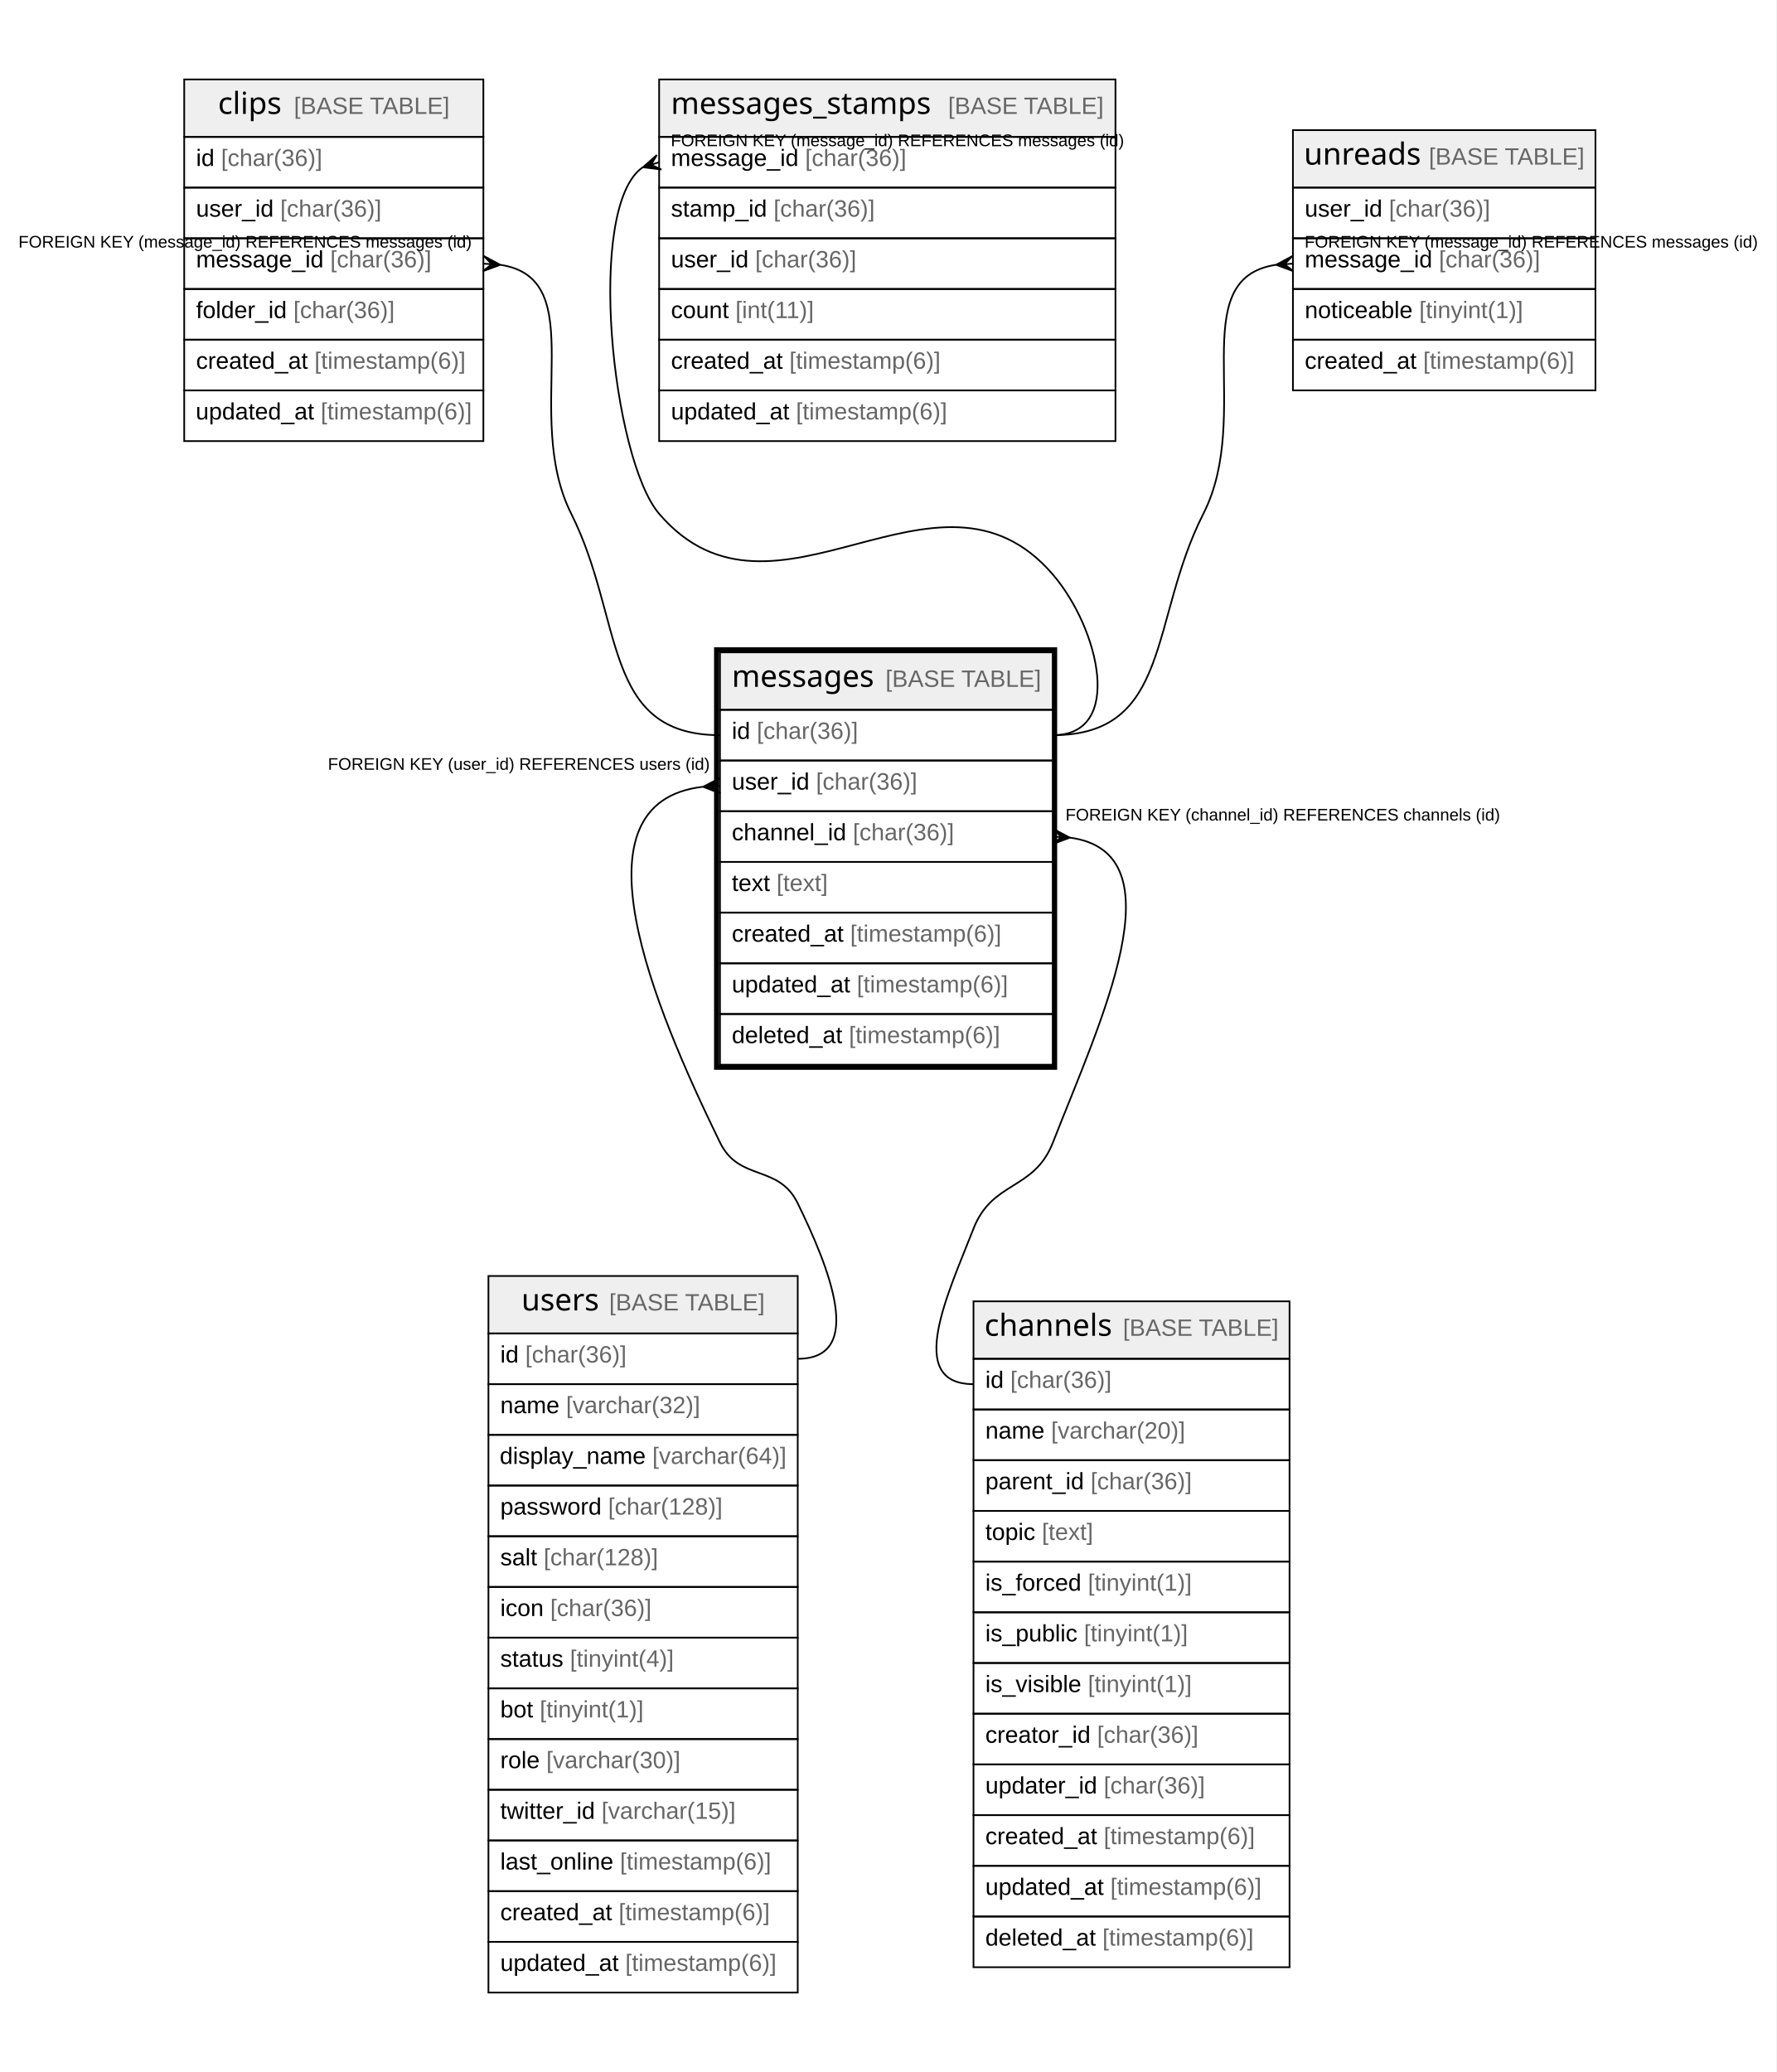
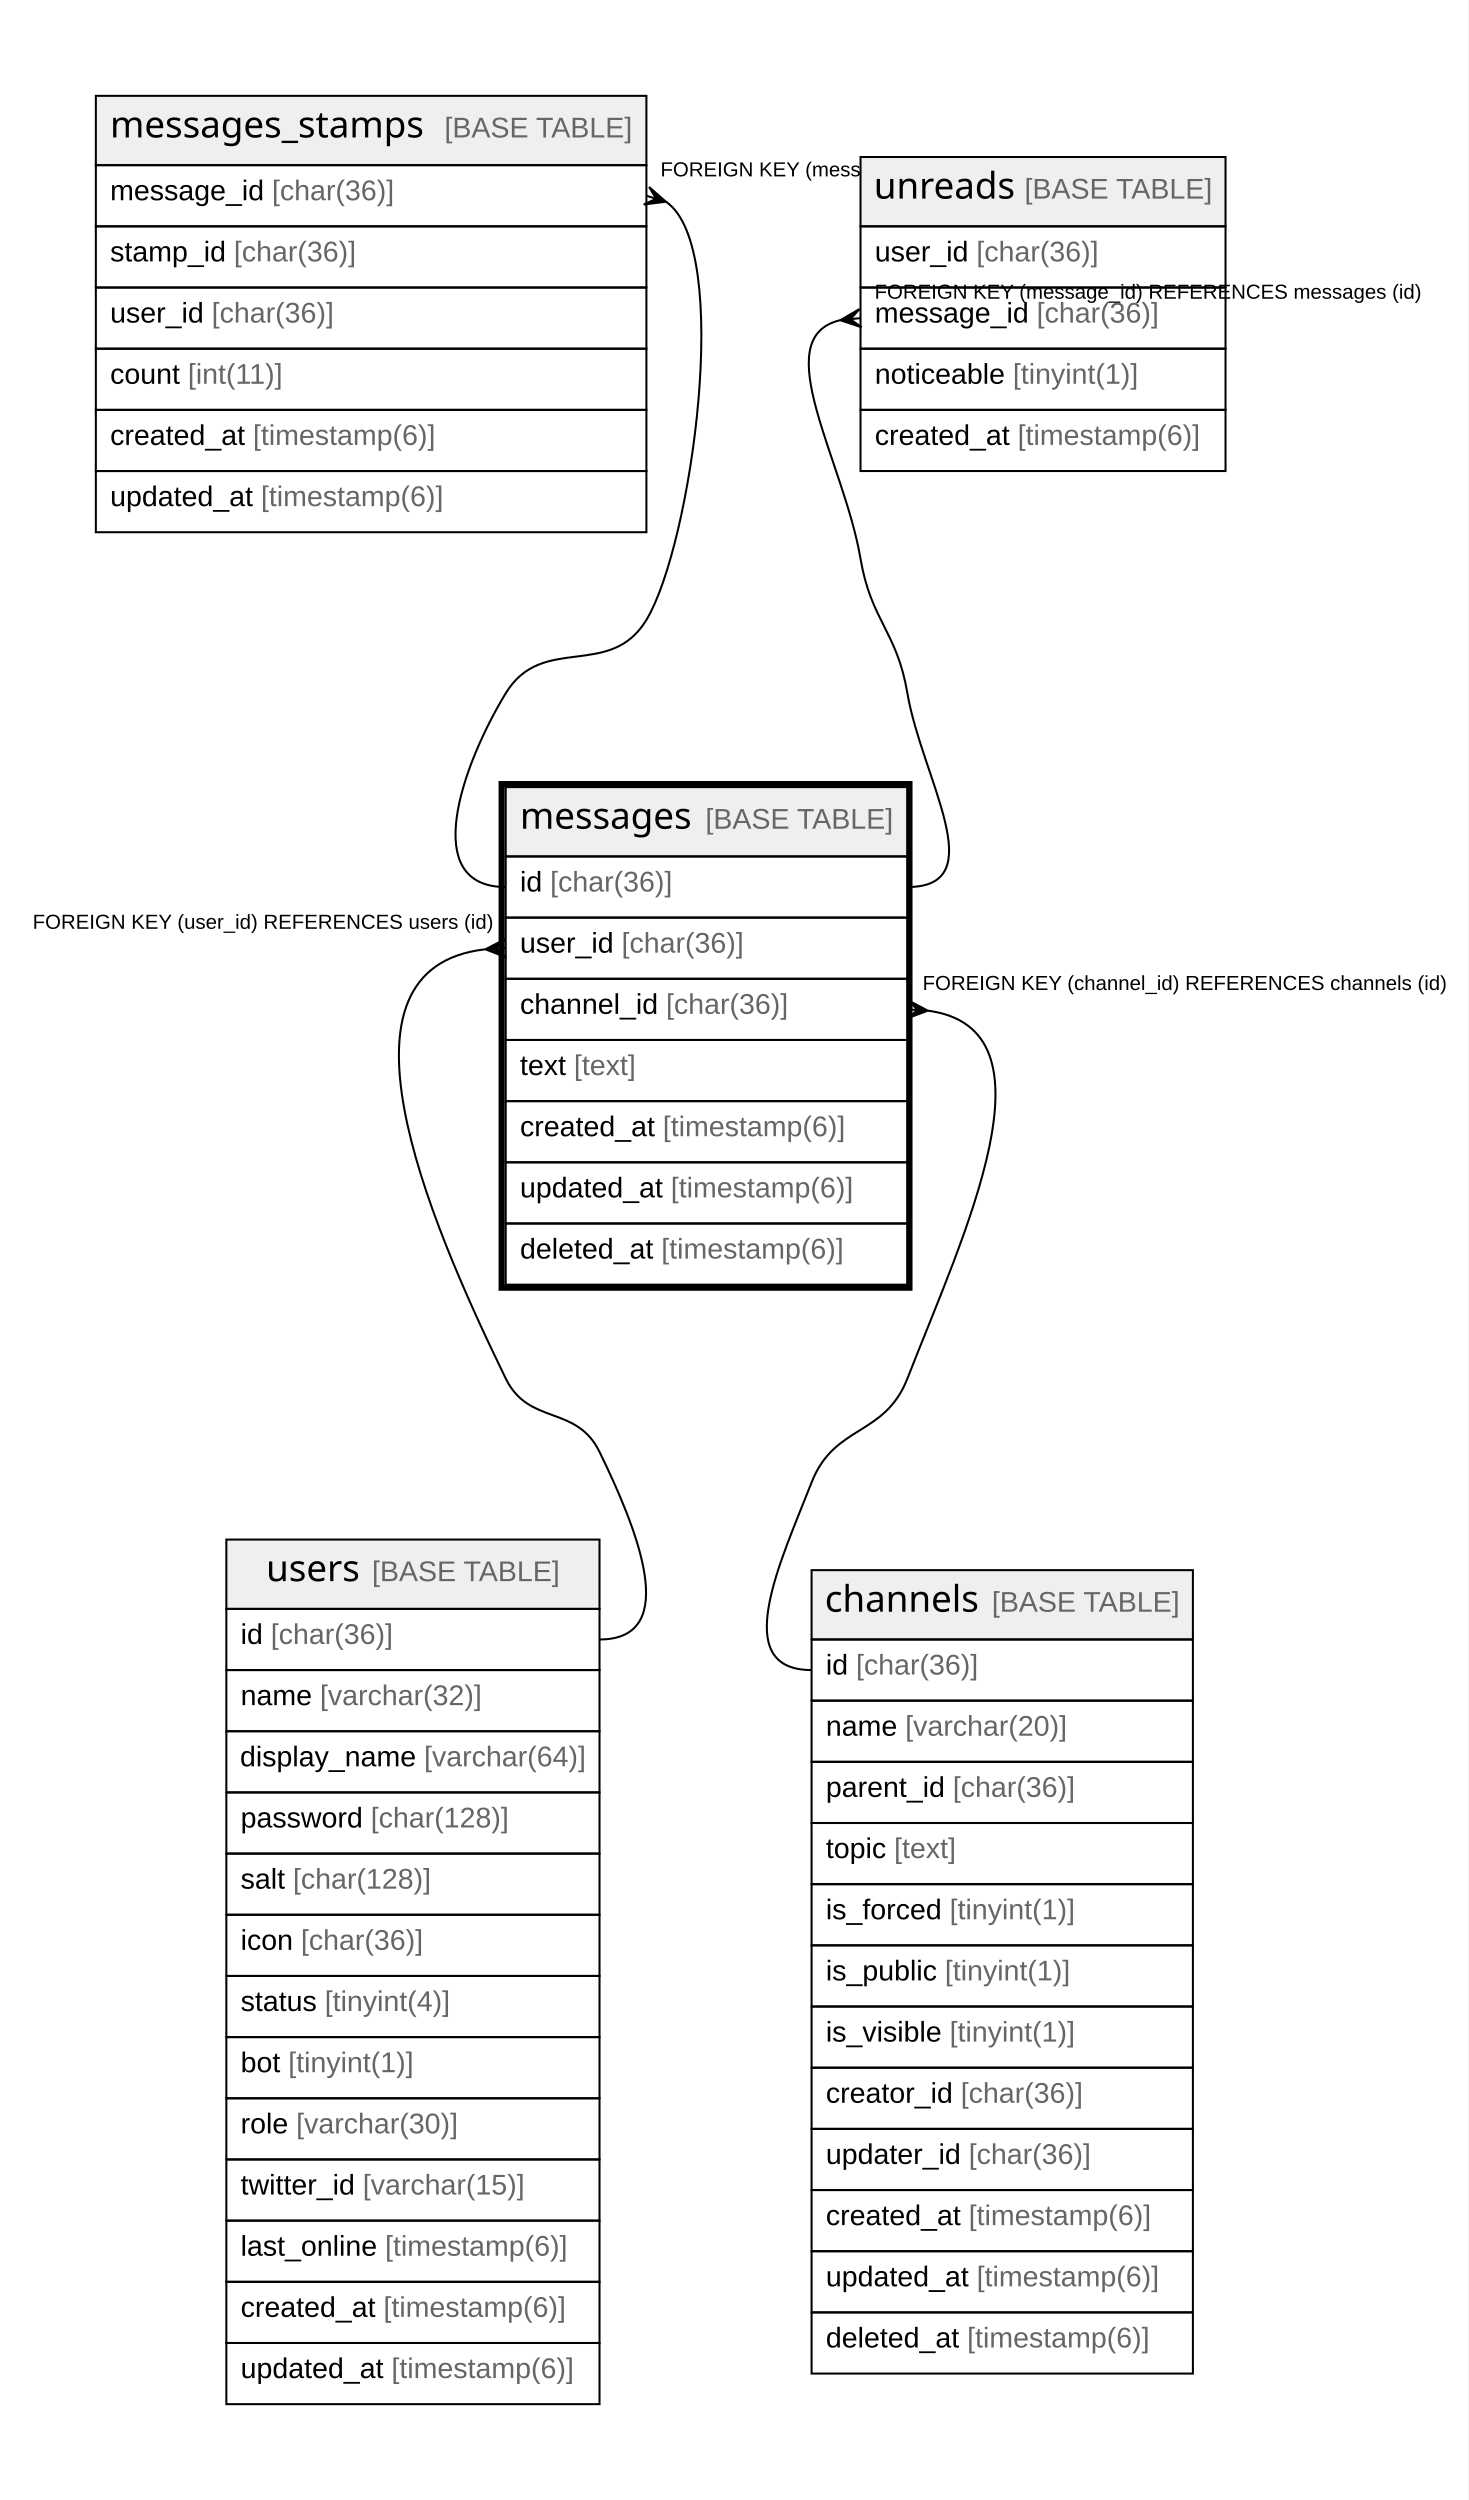
- <svg xmlns="http://www.w3.org/2000/svg" width="1051pt" height="1226pt" viewBox="0.00 0.00 1051.00 1226.00">
+ <svg xmlns="http://www.w3.org/2000/svg" width="720pt" height="1226pt" viewBox="0.00 0.00 720.00 1226.00">
  <g id="graph0" class="graph" transform="scale(1 1) rotate(0) translate(4 1222)">
-     <polygon fill="#ffffff" stroke="transparent" points="-4,4 -4,-1222 1047,-1222 1047,4 -4,4" />
+     <polygon fill="#ffffff" stroke="transparent" points="-4,4 -4,-1222 716,-1222 716,4 -4,4" />
    <g id="node1" class="node">
-       <polygon fill="#efefef" stroke="transparent" points="422,-802 422,-836 619,-836 619,-802 422,-802" />
-       <polygon fill="none" stroke="#000000" points="422,-802 422,-836 619,-836 619,-802 422,-802" />
-       <text text-anchor="start" x="428.983" y="-815.6" font-family="Arial Bold" font-size="18.00" fill="#000000">messages</text>
-       <text text-anchor="start" x="516.047" y="-815.6" font-family="Arial" font-size="14.00" fill="#000000"> </text>
-       <text text-anchor="start" x="519.937" y="-815.6" font-family="Arial" font-size="14.00" fill="#666666">[BASE TABLE]</text>
-       <polygon fill="none" stroke="#000000" points="422,-772 422,-802 619,-802 619,-772 422,-772" />
-       <text text-anchor="start" x="429" y="-784.8" font-family="Arial" font-size="14.00" fill="#000000">id </text>
-       <text text-anchor="start" x="443.786" y="-784.8" font-family="Arial" font-size="14.00" fill="#666666">[char(36)]</text>
-       <polygon fill="none" stroke="#000000" points="422,-742 422,-772 619,-772 619,-742 422,-742" />
-       <text text-anchor="start" x="429" y="-754.8" font-family="Arial" font-size="14.00" fill="#000000">user_id </text>
-       <text text-anchor="start" x="478.807" y="-754.8" font-family="Arial" font-size="14.00" fill="#666666">[char(36)]</text>
-       <polygon fill="none" stroke="#000000" points="422,-712 422,-742 619,-742 619,-712 422,-712" />
-       <text text-anchor="start" x="429" y="-724.8" font-family="Arial" font-size="14.00" fill="#000000">channel_id </text>
-       <text text-anchor="start" x="500.613" y="-724.8" font-family="Arial" font-size="14.00" fill="#666666">[char(36)]</text>
-       <polygon fill="none" stroke="#000000" points="422,-682 422,-712 619,-712 619,-682 422,-682" />
-       <text text-anchor="start" x="429" y="-694.8" font-family="Arial" font-size="14.00" fill="#000000">text </text>
-       <text text-anchor="start" x="455.455" y="-694.8" font-family="Arial" font-size="14.00" fill="#666666">[text]</text>
-       <polygon fill="none" stroke="#000000" points="422,-652 422,-682 619,-682 619,-652 422,-652" />
-       <text text-anchor="start" x="429" y="-664.8" font-family="Arial" font-size="14.00" fill="#000000">created_at </text>
-       <text text-anchor="start" x="499.048" y="-664.8" font-family="Arial" font-size="14.00" fill="#666666">[timestamp(6)]</text>
-       <polygon fill="none" stroke="#000000" points="422,-622 422,-652 619,-652 619,-622 422,-622" />
-       <text text-anchor="start" x="429" y="-634.8" font-family="Arial" font-size="14.00" fill="#000000">updated_at </text>
-       <text text-anchor="start" x="502.958" y="-634.8" font-family="Arial" font-size="14.00" fill="#666666">[timestamp(6)]</text>
-       <polygon fill="none" stroke="#000000" points="422,-592 422,-622 619,-622 619,-592 422,-592" />
-       <text text-anchor="start" x="429" y="-604.8" font-family="Arial" font-size="14.00" fill="#000000">deleted_at </text>
-       <text text-anchor="start" x="498.282" y="-604.8" font-family="Arial" font-size="14.00" fill="#666666">[timestamp(6)]</text>
-       <polygon fill="none" stroke="#000000" stroke-width="3" points="420,-590.5 420,-837.5 620,-837.5 620,-590.5 420,-590.5" />
+       <polygon fill="#efefef" stroke="transparent" points="244,-802 244,-836 441,-836 441,-802 244,-802" />
+       <polygon fill="none" stroke="#000000" points="244,-802 244,-836 441,-836 441,-802 244,-802" />
+       <text text-anchor="start" x="250.983" y="-815.6" font-family="Arial Bold" font-size="18.00" fill="#000000">messages</text>
+       <text text-anchor="start" x="338.047" y="-815.6" font-family="Arial" font-size="14.00" fill="#000000"> </text>
+       <text text-anchor="start" x="341.937" y="-815.6" font-family="Arial" font-size="14.00" fill="#666666">[BASE TABLE]</text>
+       <polygon fill="none" stroke="#000000" points="244,-772 244,-802 441,-802 441,-772 244,-772" />
+       <text text-anchor="start" x="251" y="-784.8" font-family="Arial" font-size="14.00" fill="#000000">id </text>
+       <text text-anchor="start" x="265.786" y="-784.8" font-family="Arial" font-size="14.00" fill="#666666">[char(36)]</text>
+       <polygon fill="none" stroke="#000000" points="244,-742 244,-772 441,-772 441,-742 244,-742" />
+       <text text-anchor="start" x="251" y="-754.8" font-family="Arial" font-size="14.00" fill="#000000">user_id </text>
+       <text text-anchor="start" x="300.807" y="-754.8" font-family="Arial" font-size="14.00" fill="#666666">[char(36)]</text>
+       <polygon fill="none" stroke="#000000" points="244,-712 244,-742 441,-742 441,-712 244,-712" />
+       <text text-anchor="start" x="251" y="-724.8" font-family="Arial" font-size="14.00" fill="#000000">channel_id </text>
+       <text text-anchor="start" x="322.613" y="-724.8" font-family="Arial" font-size="14.00" fill="#666666">[char(36)]</text>
+       <polygon fill="none" stroke="#000000" points="244,-682 244,-712 441,-712 441,-682 244,-682" />
+       <text text-anchor="start" x="251" y="-694.8" font-family="Arial" font-size="14.00" fill="#000000">text </text>
+       <text text-anchor="start" x="277.455" y="-694.8" font-family="Arial" font-size="14.00" fill="#666666">[text]</text>
+       <polygon fill="none" stroke="#000000" points="244,-652 244,-682 441,-682 441,-652 244,-652" />
+       <text text-anchor="start" x="251" y="-664.8" font-family="Arial" font-size="14.00" fill="#000000">created_at </text>
+       <text text-anchor="start" x="321.048" y="-664.8" font-family="Arial" font-size="14.00" fill="#666666">[timestamp(6)]</text>
+       <polygon fill="none" stroke="#000000" points="244,-622 244,-652 441,-652 441,-622 244,-622" />
+       <text text-anchor="start" x="251" y="-634.8" font-family="Arial" font-size="14.00" fill="#000000">updated_at </text>
+       <text text-anchor="start" x="324.958" y="-634.8" font-family="Arial" font-size="14.00" fill="#666666">[timestamp(6)]</text>
+       <polygon fill="none" stroke="#000000" points="244,-592 244,-622 441,-622 441,-592 244,-592" />
+       <text text-anchor="start" x="251" y="-604.8" font-family="Arial" font-size="14.00" fill="#000000">deleted_at </text>
+       <text text-anchor="start" x="320.282" y="-604.8" font-family="Arial" font-size="14.00" fill="#666666">[timestamp(6)]</text>
+       <polygon fill="none" stroke="#000000" stroke-width="3" points="242,-590.5 242,-837.5 442,-837.5 442,-590.5 242,-590.5" />
+     </g>
+     <g id="node4" class="node">
+       <polygon fill="#efefef" stroke="transparent" points="107,-433 107,-467 290,-467 290,-433 107,-433" />
+       <polygon fill="none" stroke="#000000" points="107,-433 107,-467 290,-467 290,-433 107,-433" />
+       <text text-anchor="start" x="126.499" y="-446.6" font-family="Arial Bold" font-size="18.00" fill="#000000">users</text>
+       <text text-anchor="start" x="174.531" y="-446.6" font-family="Arial" font-size="14.00" fill="#000000"> </text>
+       <text text-anchor="start" x="178.421" y="-446.6" font-family="Arial" font-size="14.00" fill="#666666">[BASE TABLE]</text>
+       <polygon fill="none" stroke="#000000" points="107,-403 107,-433 290,-433 290,-403 107,-403" />
+       <text text-anchor="start" x="114" y="-415.8" font-family="Arial" font-size="14.00" fill="#000000">id </text>
+       <text text-anchor="start" x="128.786" y="-415.8" font-family="Arial" font-size="14.00" fill="#666666">[char(36)]</text>
+       <polygon fill="none" stroke="#000000" points="107,-373 107,-403 290,-403 290,-373 107,-373" />
+       <text text-anchor="start" x="114" y="-385.8" font-family="Arial" font-size="14.00" fill="#000000">name </text>
+       <text text-anchor="start" x="152.91" y="-385.8" font-family="Arial" font-size="14.00" fill="#666666">[varchar(32)]</text>
+       <polygon fill="none" stroke="#000000" points="107,-343 107,-373 290,-373 290,-343 107,-343" />
+       <text text-anchor="start" x="113.683" y="-355.8" font-family="Arial" font-size="14.00" fill="#000000">display_name </text>
+       <text text-anchor="start" x="203.958" y="-355.8" font-family="Arial" font-size="14.00" fill="#666666">[varchar(64)]</text>
+       <polygon fill="none" stroke="#000000" points="107,-313 107,-343 290,-343 290,-313 107,-313" />
+       <text text-anchor="start" x="114" y="-325.8" font-family="Arial" font-size="14.00" fill="#000000">password </text>
+       <text text-anchor="start" x="177.807" y="-325.8" font-family="Arial" font-size="14.00" fill="#666666">[char(128)]</text>
+       <polygon fill="none" stroke="#000000" points="107,-283 107,-313 290,-313 290,-283 107,-283" />
+       <text text-anchor="start" x="114" y="-295.8" font-family="Arial" font-size="14.00" fill="#000000">salt </text>
+       <text text-anchor="start" x="139.676" y="-295.8" font-family="Arial" font-size="14.00" fill="#666666">[char(128)]</text>
+       <polygon fill="none" stroke="#000000" points="107,-253 107,-283 290,-283 290,-253 107,-253" />
+       <text text-anchor="start" x="114" y="-265.8" font-family="Arial" font-size="14.00" fill="#000000">icon </text>
+       <text text-anchor="start" x="143.572" y="-265.8" font-family="Arial" font-size="14.00" fill="#666666">[char(36)]</text>
+       <polygon fill="none" stroke="#000000" points="107,-223 107,-253 290,-253 290,-223 107,-223" />
+       <text text-anchor="start" x="114" y="-235.8" font-family="Arial" font-size="14.00" fill="#000000">status </text>
+       <text text-anchor="start" x="155.241" y="-235.8" font-family="Arial" font-size="14.00" fill="#666666">[tinyint(4)]</text>
+       <polygon fill="none" stroke="#000000" points="107,-193 107,-223 290,-223 290,-193 107,-193" />
+       <text text-anchor="start" x="114" y="-205.8" font-family="Arial" font-size="14.00" fill="#000000">bot </text>
+       <text text-anchor="start" x="137.352" y="-205.8" font-family="Arial" font-size="14.00" fill="#666666">[tinyint(1)]</text>
+       <polygon fill="none" stroke="#000000" points="107,-163 107,-193 290,-193 290,-163 107,-163" />
+       <text text-anchor="start" x="114" y="-175.8" font-family="Arial" font-size="14.00" fill="#000000">role </text>
+       <text text-anchor="start" x="141.234" y="-175.8" font-family="Arial" font-size="14.00" fill="#666666">[varchar(30)]</text>
+       <polygon fill="none" stroke="#000000" points="107,-133 107,-163 290,-163 290,-133 107,-133" />
+       <text text-anchor="start" x="114" y="-145.8" font-family="Arial" font-size="14.00" fill="#000000">twitter_id </text>
+       <text text-anchor="start" x="173.91" y="-145.8" font-family="Arial" font-size="14.00" fill="#666666">[varchar(15)]</text>
+       <polygon fill="none" stroke="#000000" points="107,-103 107,-133 290,-133 290,-103 107,-103" />
+       <text text-anchor="start" x="114" y="-115.8" font-family="Arial" font-size="14.00" fill="#000000">last_online </text>
+       <text text-anchor="start" x="184.827" y="-115.8" font-family="Arial" font-size="14.00" fill="#666666">[timestamp(6)]</text>
+       <polygon fill="none" stroke="#000000" points="107,-73 107,-103 290,-103 290,-73 107,-73" />
+       <text text-anchor="start" x="114" y="-85.8" font-family="Arial" font-size="14.00" fill="#000000">created_at </text>
+       <text text-anchor="start" x="184.048" y="-85.8" font-family="Arial" font-size="14.00" fill="#666666">[timestamp(6)]</text>
+       <polygon fill="none" stroke="#000000" points="107,-43 107,-73 290,-73 290,-43 107,-43" />
+       <text text-anchor="start" x="114" y="-55.8" font-family="Arial" font-size="14.00" fill="#000000">updated_at </text>
+       <text text-anchor="start" x="187.958" y="-55.8" font-family="Arial" font-size="14.00" fill="#666666">[timestamp(6)]</text>
+     </g>
+     <g id="edge3" class="edge">
+       <path fill="none" stroke="#000000" d="M233.672,-756.43C154.322,-747.167 204.53,-627.011 244,-546 255.371,-522.662 278.629,-533.338 290,-510 307.909,-473.242 330.889,-418 290,-418" />
+       <polygon fill="#000000" stroke="#000000" points="234.015,-756.449 243.752,-761.493 239.008,-756.725 244,-757 244,-757 244,-757 239.008,-756.725 244.248,-752.507 234.015,-756.449 234.015,-756.449" />
+       <text text-anchor="start" x="12.012" y="-766.5" font-family="Arial" font-size="10.00" fill="#000000">FOREIGN KEY (user_id) REFERENCES users (id)</text>
    </g>
    <g id="node5" class="node">
-       <polygon fill="#efefef" stroke="transparent" points="285,-433 285,-467 468,-467 468,-433 285,-433" />
-       <polygon fill="none" stroke="#000000" points="285,-433 285,-467 468,-467 468,-433 285,-433" />
-       <text text-anchor="start" x="304.499" y="-446.6" font-family="Arial Bold" font-size="18.00" fill="#000000">users</text>
-       <text text-anchor="start" x="352.531" y="-446.6" font-family="Arial" font-size="14.00" fill="#000000"> </text>
-       <text text-anchor="start" x="356.421" y="-446.6" font-family="Arial" font-size="14.00" fill="#666666">[BASE TABLE]</text>
-       <polygon fill="none" stroke="#000000" points="285,-403 285,-433 468,-433 468,-403 285,-403" />
-       <text text-anchor="start" x="292" y="-415.8" font-family="Arial" font-size="14.00" fill="#000000">id </text>
-       <text text-anchor="start" x="306.786" y="-415.8" font-family="Arial" font-size="14.00" fill="#666666">[char(36)]</text>
-       <polygon fill="none" stroke="#000000" points="285,-373 285,-403 468,-403 468,-373 285,-373" />
-       <text text-anchor="start" x="292" y="-385.8" font-family="Arial" font-size="14.00" fill="#000000">name </text>
-       <text text-anchor="start" x="330.91" y="-385.8" font-family="Arial" font-size="14.00" fill="#666666">[varchar(32)]</text>
-       <polygon fill="none" stroke="#000000" points="285,-343 285,-373 468,-373 468,-343 285,-343" />
-       <text text-anchor="start" x="291.683" y="-355.8" font-family="Arial" font-size="14.00" fill="#000000">display_name </text>
-       <text text-anchor="start" x="381.959" y="-355.8" font-family="Arial" font-size="14.00" fill="#666666">[varchar(64)]</text>
-       <polygon fill="none" stroke="#000000" points="285,-313 285,-343 468,-343 468,-313 285,-313" />
-       <text text-anchor="start" x="292" y="-325.8" font-family="Arial" font-size="14.00" fill="#000000">password </text>
-       <text text-anchor="start" x="355.807" y="-325.8" font-family="Arial" font-size="14.00" fill="#666666">[char(128)]</text>
-       <polygon fill="none" stroke="#000000" points="285,-283 285,-313 468,-313 468,-283 285,-283" />
-       <text text-anchor="start" x="292" y="-295.8" font-family="Arial" font-size="14.00" fill="#000000">salt </text>
-       <text text-anchor="start" x="317.676" y="-295.8" font-family="Arial" font-size="14.00" fill="#666666">[char(128)]</text>
-       <polygon fill="none" stroke="#000000" points="285,-253 285,-283 468,-283 468,-253 285,-253" />
-       <text text-anchor="start" x="292" y="-265.8" font-family="Arial" font-size="14.00" fill="#000000">icon </text>
-       <text text-anchor="start" x="321.572" y="-265.8" font-family="Arial" font-size="14.00" fill="#666666">[char(36)]</text>
-       <polygon fill="none" stroke="#000000" points="285,-223 285,-253 468,-253 468,-223 285,-223" />
-       <text text-anchor="start" x="292" y="-235.8" font-family="Arial" font-size="14.00" fill="#000000">status </text>
-       <text text-anchor="start" x="333.241" y="-235.8" font-family="Arial" font-size="14.00" fill="#666666">[tinyint(4)]</text>
-       <polygon fill="none" stroke="#000000" points="285,-193 285,-223 468,-223 468,-193 285,-193" />
-       <text text-anchor="start" x="292" y="-205.8" font-family="Arial" font-size="14.00" fill="#000000">bot </text>
-       <text text-anchor="start" x="315.352" y="-205.8" font-family="Arial" font-size="14.00" fill="#666666">[tinyint(1)]</text>
-       <polygon fill="none" stroke="#000000" points="285,-163 285,-193 468,-193 468,-163 285,-163" />
-       <text text-anchor="start" x="292" y="-175.8" font-family="Arial" font-size="14.00" fill="#000000">role </text>
-       <text text-anchor="start" x="319.234" y="-175.8" font-family="Arial" font-size="14.00" fill="#666666">[varchar(30)]</text>
-       <polygon fill="none" stroke="#000000" points="285,-133 285,-163 468,-163 468,-133 285,-133" />
-       <text text-anchor="start" x="292" y="-145.8" font-family="Arial" font-size="14.00" fill="#000000">twitter_id </text>
-       <text text-anchor="start" x="351.91" y="-145.8" font-family="Arial" font-size="14.00" fill="#666666">[varchar(15)]</text>
-       <polygon fill="none" stroke="#000000" points="285,-103 285,-133 468,-133 468,-103 285,-103" />
-       <text text-anchor="start" x="292" y="-115.8" font-family="Arial" font-size="14.00" fill="#000000">last_online </text>
-       <text text-anchor="start" x="362.827" y="-115.8" font-family="Arial" font-size="14.00" fill="#666666">[timestamp(6)]</text>
-       <polygon fill="none" stroke="#000000" points="285,-73 285,-103 468,-103 468,-73 285,-73" />
-       <text text-anchor="start" x="292" y="-85.8" font-family="Arial" font-size="14.00" fill="#000000">created_at </text>
-       <text text-anchor="start" x="362.048" y="-85.8" font-family="Arial" font-size="14.00" fill="#666666">[timestamp(6)]</text>
-       <polygon fill="none" stroke="#000000" points="285,-43 285,-73 468,-73 468,-43 285,-43" />
-       <text text-anchor="start" x="292" y="-55.8" font-family="Arial" font-size="14.00" fill="#000000">updated_at </text>
-       <text text-anchor="start" x="365.958" y="-55.8" font-family="Arial" font-size="14.00" fill="#666666">[timestamp(6)]</text>
+       <polygon fill="#efefef" stroke="transparent" points="394,-418 394,-452 581,-452 581,-418 394,-418" />
+       <polygon fill="none" stroke="#000000" points="394,-418 394,-452 581,-452 581,-418 394,-418" />
+       <text text-anchor="start" x="400.5" y="-431.6" font-family="Arial Bold" font-size="18.00" fill="#000000">channels</text>
+       <text text-anchor="start" x="478.53" y="-431.6" font-family="Arial" font-size="14.00" fill="#000000"> </text>
+       <text text-anchor="start" x="482.419" y="-431.6" font-family="Arial" font-size="14.00" fill="#666666">[BASE TABLE]</text>
+       <polygon fill="none" stroke="#000000" points="394,-388 394,-418 581,-418 581,-388 394,-388" />
+       <text text-anchor="start" x="401" y="-400.8" font-family="Arial" font-size="14.00" fill="#000000">id </text>
+       <text text-anchor="start" x="415.786" y="-400.8" font-family="Arial" font-size="14.00" fill="#666666">[char(36)]</text>
+       <polygon fill="none" stroke="#000000" points="394,-358 394,-388 581,-388 581,-358 394,-358" />
+       <text text-anchor="start" x="401" y="-370.8" font-family="Arial" font-size="14.00" fill="#000000">name </text>
+       <text text-anchor="start" x="439.91" y="-370.8" font-family="Arial" font-size="14.00" fill="#666666">[varchar(20)]</text>
+       <polygon fill="none" stroke="#000000" points="394,-328 394,-358 581,-358 581,-328 394,-328" />
+       <text text-anchor="start" x="401" y="-340.8" font-family="Arial" font-size="14.00" fill="#000000">parent_id </text>
+       <text text-anchor="start" x="463.269" y="-340.8" font-family="Arial" font-size="14.00" fill="#666666">[char(36)]</text>
+       <polygon fill="none" stroke="#000000" points="394,-298 394,-328 581,-328 581,-298 394,-298" />
+       <text text-anchor="start" x="401" y="-310.8" font-family="Arial" font-size="14.00" fill="#000000">topic </text>
+       <text text-anchor="start" x="434.462" y="-310.8" font-family="Arial" font-size="14.00" fill="#666666">[text]</text>
+       <polygon fill="none" stroke="#000000" points="394,-268 394,-298 581,-298 581,-268 394,-268" />
+       <text text-anchor="start" x="401" y="-280.8" font-family="Arial" font-size="14.00" fill="#000000">is_forced </text>
+       <text text-anchor="start" x="461.696" y="-280.8" font-family="Arial" font-size="14.00" fill="#666666">[tinyint(1)]</text>
+       <polygon fill="none" stroke="#000000" points="394,-238 394,-268 581,-268 581,-238 394,-238" />
+       <text text-anchor="start" x="401" y="-250.8" font-family="Arial" font-size="14.00" fill="#000000">is_public </text>
+       <text text-anchor="start" x="459.365" y="-250.8" font-family="Arial" font-size="14.00" fill="#666666">[tinyint(1)]</text>
+       <polygon fill="none" stroke="#000000" points="394,-208 394,-238 581,-238 581,-208 394,-208" />
+       <text text-anchor="start" x="401" y="-220.8" font-family="Arial" font-size="14.00" fill="#000000">is_visible </text>
+       <text text-anchor="start" x="461.69" y="-220.8" font-family="Arial" font-size="14.00" fill="#666666">[tinyint(1)]</text>
+       <polygon fill="none" stroke="#000000" points="394,-178 394,-208 581,-208 581,-178 394,-178" />
+       <text text-anchor="start" x="401" y="-190.8" font-family="Arial" font-size="14.00" fill="#000000">creator_id </text>
+       <text text-anchor="start" x="467.144" y="-190.8" font-family="Arial" font-size="14.00" fill="#666666">[char(36)]</text>
+       <polygon fill="none" stroke="#000000" points="394,-148 394,-178 581,-178 581,-148 394,-148" />
+       <text text-anchor="start" x="401" y="-160.8" font-family="Arial" font-size="14.00" fill="#000000">updater_id </text>
+       <text text-anchor="start" x="471.055" y="-160.8" font-family="Arial" font-size="14.00" fill="#666666">[char(36)]</text>
+       <polygon fill="none" stroke="#000000" points="394,-118 394,-148 581,-148 581,-118 394,-118" />
+       <text text-anchor="start" x="401" y="-130.8" font-family="Arial" font-size="14.00" fill="#000000">created_at </text>
+       <text text-anchor="start" x="471.048" y="-130.8" font-family="Arial" font-size="14.00" fill="#666666">[timestamp(6)]</text>
+       <polygon fill="none" stroke="#000000" points="394,-88 394,-118 581,-118 581,-88 394,-88" />
+       <text text-anchor="start" x="401" y="-100.8" font-family="Arial" font-size="14.00" fill="#000000">updated_at </text>
+       <text text-anchor="start" x="474.958" y="-100.8" font-family="Arial" font-size="14.00" fill="#666666">[timestamp(6)]</text>
+       <polygon fill="none" stroke="#000000" points="394,-58 394,-88 581,-88 581,-58 394,-58" />
+       <text text-anchor="start" x="401" y="-70.8" font-family="Arial" font-size="14.00" fill="#000000">deleted_at </text>
+       <text text-anchor="start" x="470.282" y="-70.8" font-family="Arial" font-size="14.00" fill="#666666">[timestamp(6)]</text>
    </g>
    <g id="edge4" class="edge">
-       <path fill="none" stroke="#000000" d="M411.671,-756.43C332.322,-747.167 382.53,-627.011 422,-546 433.371,-522.662 456.629,-533.338 468,-510 485.909,-473.242 508.889,-418 468,-418" />
-       <polygon fill="#000000" stroke="#000000" points="412.015,-756.449 421.752,-761.493 417.008,-756.725 422,-757 422,-757 422,-757 417.008,-756.725 422.248,-752.507 412.015,-756.449 412.015,-756.449" />
-       <text text-anchor="start" x="190.012" y="-766.5" font-family="Arial" font-size="10.00" fill="#000000">FOREIGN KEY (user_id) REFERENCES users (id)</text>
-     </g>
-     <g id="node6" class="node">
-       <polygon fill="#efefef" stroke="transparent" points="572,-418 572,-452 759,-452 759,-418 572,-418" />
-       <polygon fill="none" stroke="#000000" points="572,-418 572,-452 759,-452 759,-418 572,-418" />
-       <text text-anchor="start" x="578.5" y="-431.6" font-family="Arial Bold" font-size="18.00" fill="#000000">channels</text>
-       <text text-anchor="start" x="656.53" y="-431.6" font-family="Arial" font-size="14.00" fill="#000000"> </text>
-       <text text-anchor="start" x="660.419" y="-431.6" font-family="Arial" font-size="14.00" fill="#666666">[BASE TABLE]</text>
-       <polygon fill="none" stroke="#000000" points="572,-388 572,-418 759,-418 759,-388 572,-388" />
-       <text text-anchor="start" x="579" y="-400.8" font-family="Arial" font-size="14.00" fill="#000000">id </text>
-       <text text-anchor="start" x="593.786" y="-400.8" font-family="Arial" font-size="14.00" fill="#666666">[char(36)]</text>
-       <polygon fill="none" stroke="#000000" points="572,-358 572,-388 759,-388 759,-358 572,-358" />
-       <text text-anchor="start" x="579" y="-370.8" font-family="Arial" font-size="14.00" fill="#000000">name </text>
-       <text text-anchor="start" x="617.91" y="-370.8" font-family="Arial" font-size="14.00" fill="#666666">[varchar(20)]</text>
-       <polygon fill="none" stroke="#000000" points="572,-328 572,-358 759,-358 759,-328 572,-328" />
-       <text text-anchor="start" x="579" y="-340.8" font-family="Arial" font-size="14.00" fill="#000000">parent_id </text>
-       <text text-anchor="start" x="641.269" y="-340.8" font-family="Arial" font-size="14.00" fill="#666666">[char(36)]</text>
-       <polygon fill="none" stroke="#000000" points="572,-298 572,-328 759,-328 759,-298 572,-298" />
-       <text text-anchor="start" x="579" y="-310.8" font-family="Arial" font-size="14.00" fill="#000000">topic </text>
-       <text text-anchor="start" x="612.462" y="-310.8" font-family="Arial" font-size="14.00" fill="#666666">[text]</text>
-       <polygon fill="none" stroke="#000000" points="572,-268 572,-298 759,-298 759,-268 572,-268" />
-       <text text-anchor="start" x="579" y="-280.8" font-family="Arial" font-size="14.00" fill="#000000">is_forced </text>
-       <text text-anchor="start" x="639.696" y="-280.8" font-family="Arial" font-size="14.00" fill="#666666">[tinyint(1)]</text>
-       <polygon fill="none" stroke="#000000" points="572,-238 572,-268 759,-268 759,-238 572,-238" />
-       <text text-anchor="start" x="579" y="-250.8" font-family="Arial" font-size="14.00" fill="#000000">is_public </text>
-       <text text-anchor="start" x="637.365" y="-250.8" font-family="Arial" font-size="14.00" fill="#666666">[tinyint(1)]</text>
-       <polygon fill="none" stroke="#000000" points="572,-208 572,-238 759,-238 759,-208 572,-208" />
-       <text text-anchor="start" x="579" y="-220.8" font-family="Arial" font-size="14.00" fill="#000000">is_visible </text>
-       <text text-anchor="start" x="639.689" y="-220.8" font-family="Arial" font-size="14.00" fill="#666666">[tinyint(1)]</text>
-       <polygon fill="none" stroke="#000000" points="572,-178 572,-208 759,-208 759,-178 572,-178" />
-       <text text-anchor="start" x="579" y="-190.8" font-family="Arial" font-size="14.00" fill="#000000">creator_id </text>
-       <text text-anchor="start" x="645.144" y="-190.8" font-family="Arial" font-size="14.00" fill="#666666">[char(36)]</text>
-       <polygon fill="none" stroke="#000000" points="572,-148 572,-178 759,-178 759,-148 572,-148" />
-       <text text-anchor="start" x="579" y="-160.8" font-family="Arial" font-size="14.00" fill="#000000">updater_id </text>
-       <text text-anchor="start" x="649.055" y="-160.8" font-family="Arial" font-size="14.00" fill="#666666">[char(36)]</text>
-       <polygon fill="none" stroke="#000000" points="572,-118 572,-148 759,-148 759,-118 572,-118" />
-       <text text-anchor="start" x="579" y="-130.8" font-family="Arial" font-size="14.00" fill="#000000">created_at </text>
-       <text text-anchor="start" x="649.048" y="-130.8" font-family="Arial" font-size="14.00" fill="#666666">[timestamp(6)]</text>
-       <polygon fill="none" stroke="#000000" points="572,-88 572,-118 759,-118 759,-88 572,-88" />
-       <text text-anchor="start" x="579" y="-100.8" font-family="Arial" font-size="14.00" fill="#000000">updated_at </text>
-       <text text-anchor="start" x="652.958" y="-100.8" font-family="Arial" font-size="14.00" fill="#666666">[timestamp(6)]</text>
-       <polygon fill="none" stroke="#000000" points="572,-58 572,-88 759,-88 759,-58 572,-58" />
-       <text text-anchor="start" x="579" y="-70.8" font-family="Arial" font-size="14.00" fill="#000000">deleted_at </text>
-       <text text-anchor="start" x="648.282" y="-70.8" font-family="Arial" font-size="14.00" fill="#666666">[timestamp(6)]</text>
-     </g>
-     <g id="edge5" class="edge">
-       <path fill="none" stroke="#000000" d="M629.058,-726.37C694.89,-717.533 646.948,-617.567 619,-546 607.787,-517.288 583.213,-523.712 572,-495 557.126,-456.912 531.111,-403 572,-403" />
-       <polygon fill="#000000" stroke="#000000" points="628.981,-726.375 618.719,-722.509 623.99,-726.688 619,-727 619,-727 619,-727 623.99,-726.688 619.281,-731.491 628.981,-726.375 628.981,-726.375" />
-       <text text-anchor="start" x="626.436" y="-736.5" font-family="Arial" font-size="10.00" fill="#000000">FOREIGN KEY (channel_id) REFERENCES channels (id)</text>
+       <path fill="none" stroke="#000000" d="M451.058,-726.37C516.89,-717.533 468.948,-617.567 441,-546 429.787,-517.288 405.213,-523.712 394,-495 379.126,-456.912 353.111,-403 394,-403" />
+       <polygon fill="#000000" stroke="#000000" points="450.981,-726.375 440.719,-722.509 445.99,-726.688 441,-727 441,-727 441,-727 445.99,-726.688 441.281,-731.491 450.981,-726.375 450.981,-726.375" />
+       <text text-anchor="start" x="448.435" y="-736.5" font-family="Arial" font-size="10.00" fill="#000000">FOREIGN KEY (channel_id) REFERENCES channels (id)</text>
    </g>
    <g id="node2" class="node">
-       <polygon fill="#efefef" stroke="transparent" points="105,-1141 105,-1175 282,-1175 282,-1141 105,-1141" />
-       <polygon fill="none" stroke="#000000" points="105,-1141 105,-1175 282,-1175 282,-1141 105,-1141" />
-       <text text-anchor="start" x="125.006" y="-1154.6" font-family="Arial Bold" font-size="18.00" fill="#000000">clips</text>
-       <text text-anchor="start" x="166.024" y="-1154.6" font-family="Arial" font-size="14.00" fill="#000000"> </text>
-       <text text-anchor="start" x="169.914" y="-1154.6" font-family="Arial" font-size="14.00" fill="#666666">[BASE TABLE]</text>
-       <polygon fill="none" stroke="#000000" points="105,-1111 105,-1141 282,-1141 282,-1111 105,-1111" />
-       <text text-anchor="start" x="112" y="-1123.8" font-family="Arial" font-size="14.00" fill="#000000">id </text>
-       <text text-anchor="start" x="126.786" y="-1123.8" font-family="Arial" font-size="14.00" fill="#666666">[char(36)]</text>
-       <polygon fill="none" stroke="#000000" points="105,-1081 105,-1111 282,-1111 282,-1081 105,-1081" />
-       <text text-anchor="start" x="112" y="-1093.8" font-family="Arial" font-size="14.00" fill="#000000">user_id </text>
-       <text text-anchor="start" x="161.807" y="-1093.8" font-family="Arial" font-size="14.00" fill="#666666">[char(36)]</text>
-       <polygon fill="none" stroke="#000000" points="105,-1051 105,-1081 282,-1081 282,-1051 105,-1051" />
-       <text text-anchor="start" x="112" y="-1063.8" font-family="Arial" font-size="14.00" fill="#000000">message_id </text>
-       <text text-anchor="start" x="191.379" y="-1063.8" font-family="Arial" font-size="14.00" fill="#666666">[char(36)]</text>
-       <polygon fill="none" stroke="#000000" points="105,-1021 105,-1051 282,-1051 282,-1021 105,-1021" />
-       <text text-anchor="start" x="112" y="-1033.8" font-family="Arial" font-size="14.00" fill="#000000">folder_id </text>
-       <text text-anchor="start" x="169.593" y="-1033.8" font-family="Arial" font-size="14.00" fill="#666666">[char(36)]</text>
-       <polygon fill="none" stroke="#000000" points="105,-991 105,-1021 282,-1021 282,-991 105,-991" />
-       <text text-anchor="start" x="112" y="-1003.8" font-family="Arial" font-size="14.00" fill="#000000">created_at </text>
-       <text text-anchor="start" x="182.048" y="-1003.8" font-family="Arial" font-size="14.00" fill="#666666">[timestamp(6)]</text>
-       <polygon fill="none" stroke="#000000" points="105,-961 105,-991 282,-991 282,-961 105,-961" />
-       <text text-anchor="start" x="111.79" y="-973.8" font-family="Arial" font-size="14.00" fill="#000000">updated_at </text>
-       <text text-anchor="start" x="185.748" y="-973.8" font-family="Arial" font-size="14.00" fill="#666666">[timestamp(6)]</text>
+       <polygon fill="#efefef" stroke="transparent" points="43,-1141 43,-1175 313,-1175 313,-1141 43,-1141" />
+       <polygon fill="none" stroke="#000000" points="43,-1141 43,-1175 313,-1175 313,-1141 43,-1141" />
+       <text text-anchor="start" x="49.964" y="-1154.6" font-family="Arial Bold" font-size="18.00" fill="#000000">messages_stamps</text>
+       <text text-anchor="start" x="210.066" y="-1154.6" font-family="Arial" font-size="14.00" fill="#000000"> </text>
+       <text text-anchor="start" x="213.956" y="-1154.6" font-family="Arial" font-size="14.00" fill="#666666">[BASE TABLE]</text>
+       <polygon fill="none" stroke="#000000" points="43,-1111 43,-1141 313,-1141 313,-1111 43,-1111" />
+       <text text-anchor="start" x="50" y="-1123.8" font-family="Arial" font-size="14.00" fill="#000000">message_id </text>
+       <text text-anchor="start" x="129.379" y="-1123.8" font-family="Arial" font-size="14.00" fill="#666666">[char(36)]</text>
+       <polygon fill="none" stroke="#000000" points="43,-1081 43,-1111 313,-1111 313,-1081 43,-1081" />
+       <text text-anchor="start" x="50" y="-1093.8" font-family="Arial" font-size="14.00" fill="#000000">stamp_id </text>
+       <text text-anchor="start" x="110.696" y="-1093.8" font-family="Arial" font-size="14.00" fill="#666666">[char(36)]</text>
+       <polygon fill="none" stroke="#000000" points="43,-1051 43,-1081 313,-1081 313,-1051 43,-1051" />
+       <text text-anchor="start" x="50" y="-1063.8" font-family="Arial" font-size="14.00" fill="#000000">user_id </text>
+       <text text-anchor="start" x="99.807" y="-1063.8" font-family="Arial" font-size="14.00" fill="#666666">[char(36)]</text>
+       <polygon fill="none" stroke="#000000" points="43,-1021 43,-1051 313,-1051 313,-1021 43,-1021" />
+       <text text-anchor="start" x="50" y="-1033.8" font-family="Arial" font-size="14.00" fill="#000000">count </text>
+       <text text-anchor="start" x="88.138" y="-1033.8" font-family="Arial" font-size="14.00" fill="#666666">[int(11)]</text>
+       <polygon fill="none" stroke="#000000" points="43,-991 43,-1021 313,-1021 313,-991 43,-991" />
+       <text text-anchor="start" x="50" y="-1003.8" font-family="Arial" font-size="14.00" fill="#000000">created_at </text>
+       <text text-anchor="start" x="120.048" y="-1003.8" font-family="Arial" font-size="14.00" fill="#666666">[timestamp(6)]</text>
+       <polygon fill="none" stroke="#000000" points="43,-961 43,-991 313,-991 313,-961 43,-961" />
+       <text text-anchor="start" x="50" y="-973.8" font-family="Arial" font-size="14.00" fill="#000000">updated_at </text>
+       <text text-anchor="start" x="123.958" y="-973.8" font-family="Arial" font-size="14.00" fill="#666666">[timestamp(6)]</text>
    </g>
    <g id="edge1" class="edge">
-       <path fill="none" stroke="#000000" d="M292.069,-1065.301C346.779,-1057.029 304.403,-977.04 334,-918 365.433,-855.299 351.861,-787 422,-787" />
-       <polygon fill="#000000" stroke="#000000" points="291.976,-1065.308 281.688,-1061.511 286.988,-1065.654 282,-1066 282,-1066 282,-1066 286.988,-1065.654 282.312,-1070.489 291.976,-1065.308 291.976,-1065.308" />
-       <text text-anchor="start" x="6.889" y="-1075.5" font-family="Arial" font-size="10.00" fill="#000000">FOREIGN KEY (message_id) REFERENCES messages (id)</text>
+       <path fill="none" stroke="#000000" d="M322.611,-1123.057C355.733,-1100.463 335.089,-954.439 313,-918 295.069,-888.421 261.931,-911.579 244,-882 222.113,-845.894 201.778,-787 244,-787" />
+       <polygon fill="#000000" stroke="#000000" points="322.562,-1123.072 311.682,-1121.697 317.781,-1124.536 313,-1126 313,-1126 313,-1126 317.781,-1124.536 314.318,-1130.303 322.562,-1123.072 322.562,-1123.072" />
+       <text text-anchor="start" x="319.889" y="-1135.5" font-family="Arial" font-size="10.00" fill="#000000">FOREIGN KEY (message_id) REFERENCES messages (id)</text>
    </g>
    <g id="node3" class="node">
-       <polygon fill="#efefef" stroke="transparent" points="386,-1141 386,-1175 656,-1175 656,-1141 386,-1141" />
-       <polygon fill="none" stroke="#000000" points="386,-1141 386,-1175 656,-1175 656,-1141 386,-1141" />
-       <text text-anchor="start" x="392.964" y="-1154.6" font-family="Arial Bold" font-size="18.00" fill="#000000">messages_stamps</text>
-       <text text-anchor="start" x="553.066" y="-1154.6" font-family="Arial" font-size="14.00" fill="#000000"> </text>
-       <text text-anchor="start" x="556.956" y="-1154.6" font-family="Arial" font-size="14.00" fill="#666666">[BASE TABLE]</text>
-       <polygon fill="none" stroke="#000000" points="386,-1111 386,-1141 656,-1141 656,-1111 386,-1111" />
-       <text text-anchor="start" x="393" y="-1123.8" font-family="Arial" font-size="14.00" fill="#000000">message_id </text>
-       <text text-anchor="start" x="472.379" y="-1123.8" font-family="Arial" font-size="14.00" fill="#666666">[char(36)]</text>
-       <polygon fill="none" stroke="#000000" points="386,-1081 386,-1111 656,-1111 656,-1081 386,-1081" />
-       <text text-anchor="start" x="393" y="-1093.8" font-family="Arial" font-size="14.00" fill="#000000">stamp_id </text>
-       <text text-anchor="start" x="453.696" y="-1093.8" font-family="Arial" font-size="14.00" fill="#666666">[char(36)]</text>
-       <polygon fill="none" stroke="#000000" points="386,-1051 386,-1081 656,-1081 656,-1051 386,-1051" />
-       <text text-anchor="start" x="393" y="-1063.8" font-family="Arial" font-size="14.00" fill="#000000">user_id </text>
-       <text text-anchor="start" x="442.807" y="-1063.8" font-family="Arial" font-size="14.00" fill="#666666">[char(36)]</text>
-       <polygon fill="none" stroke="#000000" points="386,-1021 386,-1051 656,-1051 656,-1021 386,-1021" />
-       <text text-anchor="start" x="393" y="-1033.8" font-family="Arial" font-size="14.00" fill="#000000">count </text>
-       <text text-anchor="start" x="431.138" y="-1033.8" font-family="Arial" font-size="14.00" fill="#666666">[int(11)]</text>
-       <polygon fill="none" stroke="#000000" points="386,-991 386,-1021 656,-1021 656,-991 386,-991" />
-       <text text-anchor="start" x="393" y="-1003.8" font-family="Arial" font-size="14.00" fill="#000000">created_at </text>
-       <text text-anchor="start" x="463.048" y="-1003.8" font-family="Arial" font-size="14.00" fill="#666666">[timestamp(6)]</text>
-       <polygon fill="none" stroke="#000000" points="386,-961 386,-991 656,-991 656,-961 386,-961" />
-       <text text-anchor="start" x="393" y="-973.8" font-family="Arial" font-size="14.00" fill="#000000">updated_at </text>
-       <text text-anchor="start" x="466.958" y="-973.8" font-family="Arial" font-size="14.00" fill="#666666">[timestamp(6)]</text>
+       <polygon fill="#efefef" stroke="transparent" points="418,-1111 418,-1145 597,-1145 597,-1111 418,-1111" />
+       <polygon fill="none" stroke="#000000" points="418,-1111 418,-1145 597,-1145 597,-1111 418,-1111" />
+       <text text-anchor="start" x="424.504" y="-1124.6" font-family="Arial Bold" font-size="18.00" fill="#000000">unreads</text>
+       <text text-anchor="start" x="494.526" y="-1124.6" font-family="Arial" font-size="14.00" fill="#000000"> </text>
+       <text text-anchor="start" x="498.416" y="-1124.6" font-family="Arial" font-size="14.00" fill="#666666">[BASE TABLE]</text>
+       <polygon fill="none" stroke="#000000" points="418,-1081 418,-1111 597,-1111 597,-1081 418,-1081" />
+       <text text-anchor="start" x="425" y="-1093.8" font-family="Arial" font-size="14.00" fill="#000000">user_id </text>
+       <text text-anchor="start" x="474.807" y="-1093.8" font-family="Arial" font-size="14.00" fill="#666666">[char(36)]</text>
+       <polygon fill="none" stroke="#000000" points="418,-1051 418,-1081 597,-1081 597,-1051 418,-1051" />
+       <text text-anchor="start" x="425" y="-1063.8" font-family="Arial" font-size="14.00" fill="#000000">message_id </text>
+       <text text-anchor="start" x="504.379" y="-1063.8" font-family="Arial" font-size="14.00" fill="#666666">[char(36)]</text>
+       <polygon fill="none" stroke="#000000" points="418,-1021 418,-1051 597,-1051 597,-1021 418,-1021" />
+       <text text-anchor="start" x="425" y="-1033.8" font-family="Arial" font-size="14.00" fill="#000000">noticeable </text>
+       <text text-anchor="start" x="492.717" y="-1033.8" font-family="Arial" font-size="14.00" fill="#666666">[tinyint(1)]</text>
+       <polygon fill="none" stroke="#000000" points="418,-991 418,-1021 597,-1021 597,-991 418,-991" />
+       <text text-anchor="start" x="425" y="-1003.8" font-family="Arial" font-size="14.00" fill="#000000">created_at </text>
+       <text text-anchor="start" x="495.048" y="-1003.8" font-family="Arial" font-size="14.00" fill="#666666">[timestamp(6)]</text>
    </g>
    <g id="edge2" class="edge">
-       <path fill="none" stroke="#000000" d="M376.285,-1122.982C342.384,-1099.824 358.265,-950.349 386,-918 454.203,-838.45 550.797,-961.55 619,-882 646.482,-849.946 661.222,-787 619,-787" />
-       <polygon fill="#000000" stroke="#000000" points="376.45,-1123.033 384.665,-1130.297 381.225,-1124.517 386,-1126 386,-1126 386,-1126 381.225,-1124.517 387.335,-1121.703 376.45,-1123.033 376.45,-1123.033" />
-       <text text-anchor="start" x="392.889" y="-1135.5" font-family="Arial" font-size="10.00" fill="#000000">FOREIGN KEY (message_id) REFERENCES messages (id)</text>
-     </g>
-     <g id="node4" class="node">
-       <polygon fill="#efefef" stroke="transparent" points="761,-1111 761,-1145 940,-1145 940,-1111 761,-1111" />
-       <polygon fill="none" stroke="#000000" points="761,-1111 761,-1145 940,-1145 940,-1111 761,-1111" />
-       <text text-anchor="start" x="767.504" y="-1124.6" font-family="Arial Bold" font-size="18.00" fill="#000000">unreads</text>
-       <text text-anchor="start" x="837.526" y="-1124.6" font-family="Arial" font-size="14.00" fill="#000000"> </text>
-       <text text-anchor="start" x="841.416" y="-1124.6" font-family="Arial" font-size="14.00" fill="#666666">[BASE TABLE]</text>
-       <polygon fill="none" stroke="#000000" points="761,-1081 761,-1111 940,-1111 940,-1081 761,-1081" />
-       <text text-anchor="start" x="768" y="-1093.8" font-family="Arial" font-size="14.00" fill="#000000">user_id </text>
-       <text text-anchor="start" x="817.807" y="-1093.8" font-family="Arial" font-size="14.00" fill="#666666">[char(36)]</text>
-       <polygon fill="none" stroke="#000000" points="761,-1051 761,-1081 940,-1081 940,-1051 761,-1051" />
-       <text text-anchor="start" x="768" y="-1063.8" font-family="Arial" font-size="14.00" fill="#000000">message_id </text>
-       <text text-anchor="start" x="847.379" y="-1063.8" font-family="Arial" font-size="14.00" fill="#666666">[char(36)]</text>
-       <polygon fill="none" stroke="#000000" points="761,-1021 761,-1051 940,-1051 940,-1021 761,-1021" />
-       <text text-anchor="start" x="768" y="-1033.8" font-family="Arial" font-size="14.00" fill="#000000">noticeable </text>
-       <text text-anchor="start" x="835.717" y="-1033.8" font-family="Arial" font-size="14.00" fill="#666666">[tinyint(1)]</text>
-       <polygon fill="none" stroke="#000000" points="761,-991 761,-1021 940,-1021 940,-991 761,-991" />
-       <text text-anchor="start" x="768" y="-1003.8" font-family="Arial" font-size="14.00" fill="#000000">created_at </text>
-       <text text-anchor="start" x="838.048" y="-1003.8" font-family="Arial" font-size="14.00" fill="#666666">[timestamp(6)]</text>
-     </g>
-     <g id="edge3" class="edge">
-       <path fill="none" stroke="#000000" d="M750.905,-1065.301C696.027,-1057.025 737.993,-976.998 708,-918 676.102,-855.255 689.388,-787 619,-787" />
-       <polygon fill="#000000" stroke="#000000" points="751.024,-1065.309 760.689,-1070.489 756.012,-1065.655 761,-1066 761,-1066 761,-1066 756.012,-1065.655 761.311,-1061.511 751.024,-1065.309 751.024,-1065.309" />
-       <text text-anchor="start" x="767.889" y="-1075.5" font-family="Arial" font-size="10.00" fill="#000000">FOREIGN KEY (message_id) REFERENCES messages (id)</text>
+       <path fill="none" stroke="#000000" d="M407.858,-1064.938C371.849,-1056.24 409.898,-995.871 418,-948 423.184,-917.372 435.816,-912.628 441,-882 448.046,-840.37 483.222,-787 441,-787" />
+       <polygon fill="#000000" stroke="#000000" points="408.054,-1064.958 417.531,-1070.476 413.027,-1065.479 418,-1066 418,-1066 418,-1066 413.027,-1065.479 418.469,-1061.524 408.054,-1064.958 408.054,-1064.958" />
+       <text text-anchor="start" x="424.889" y="-1075.5" font-family="Arial" font-size="10.00" fill="#000000">FOREIGN KEY (message_id) REFERENCES messages (id)</text>
    </g>
  </g>
</svg>
